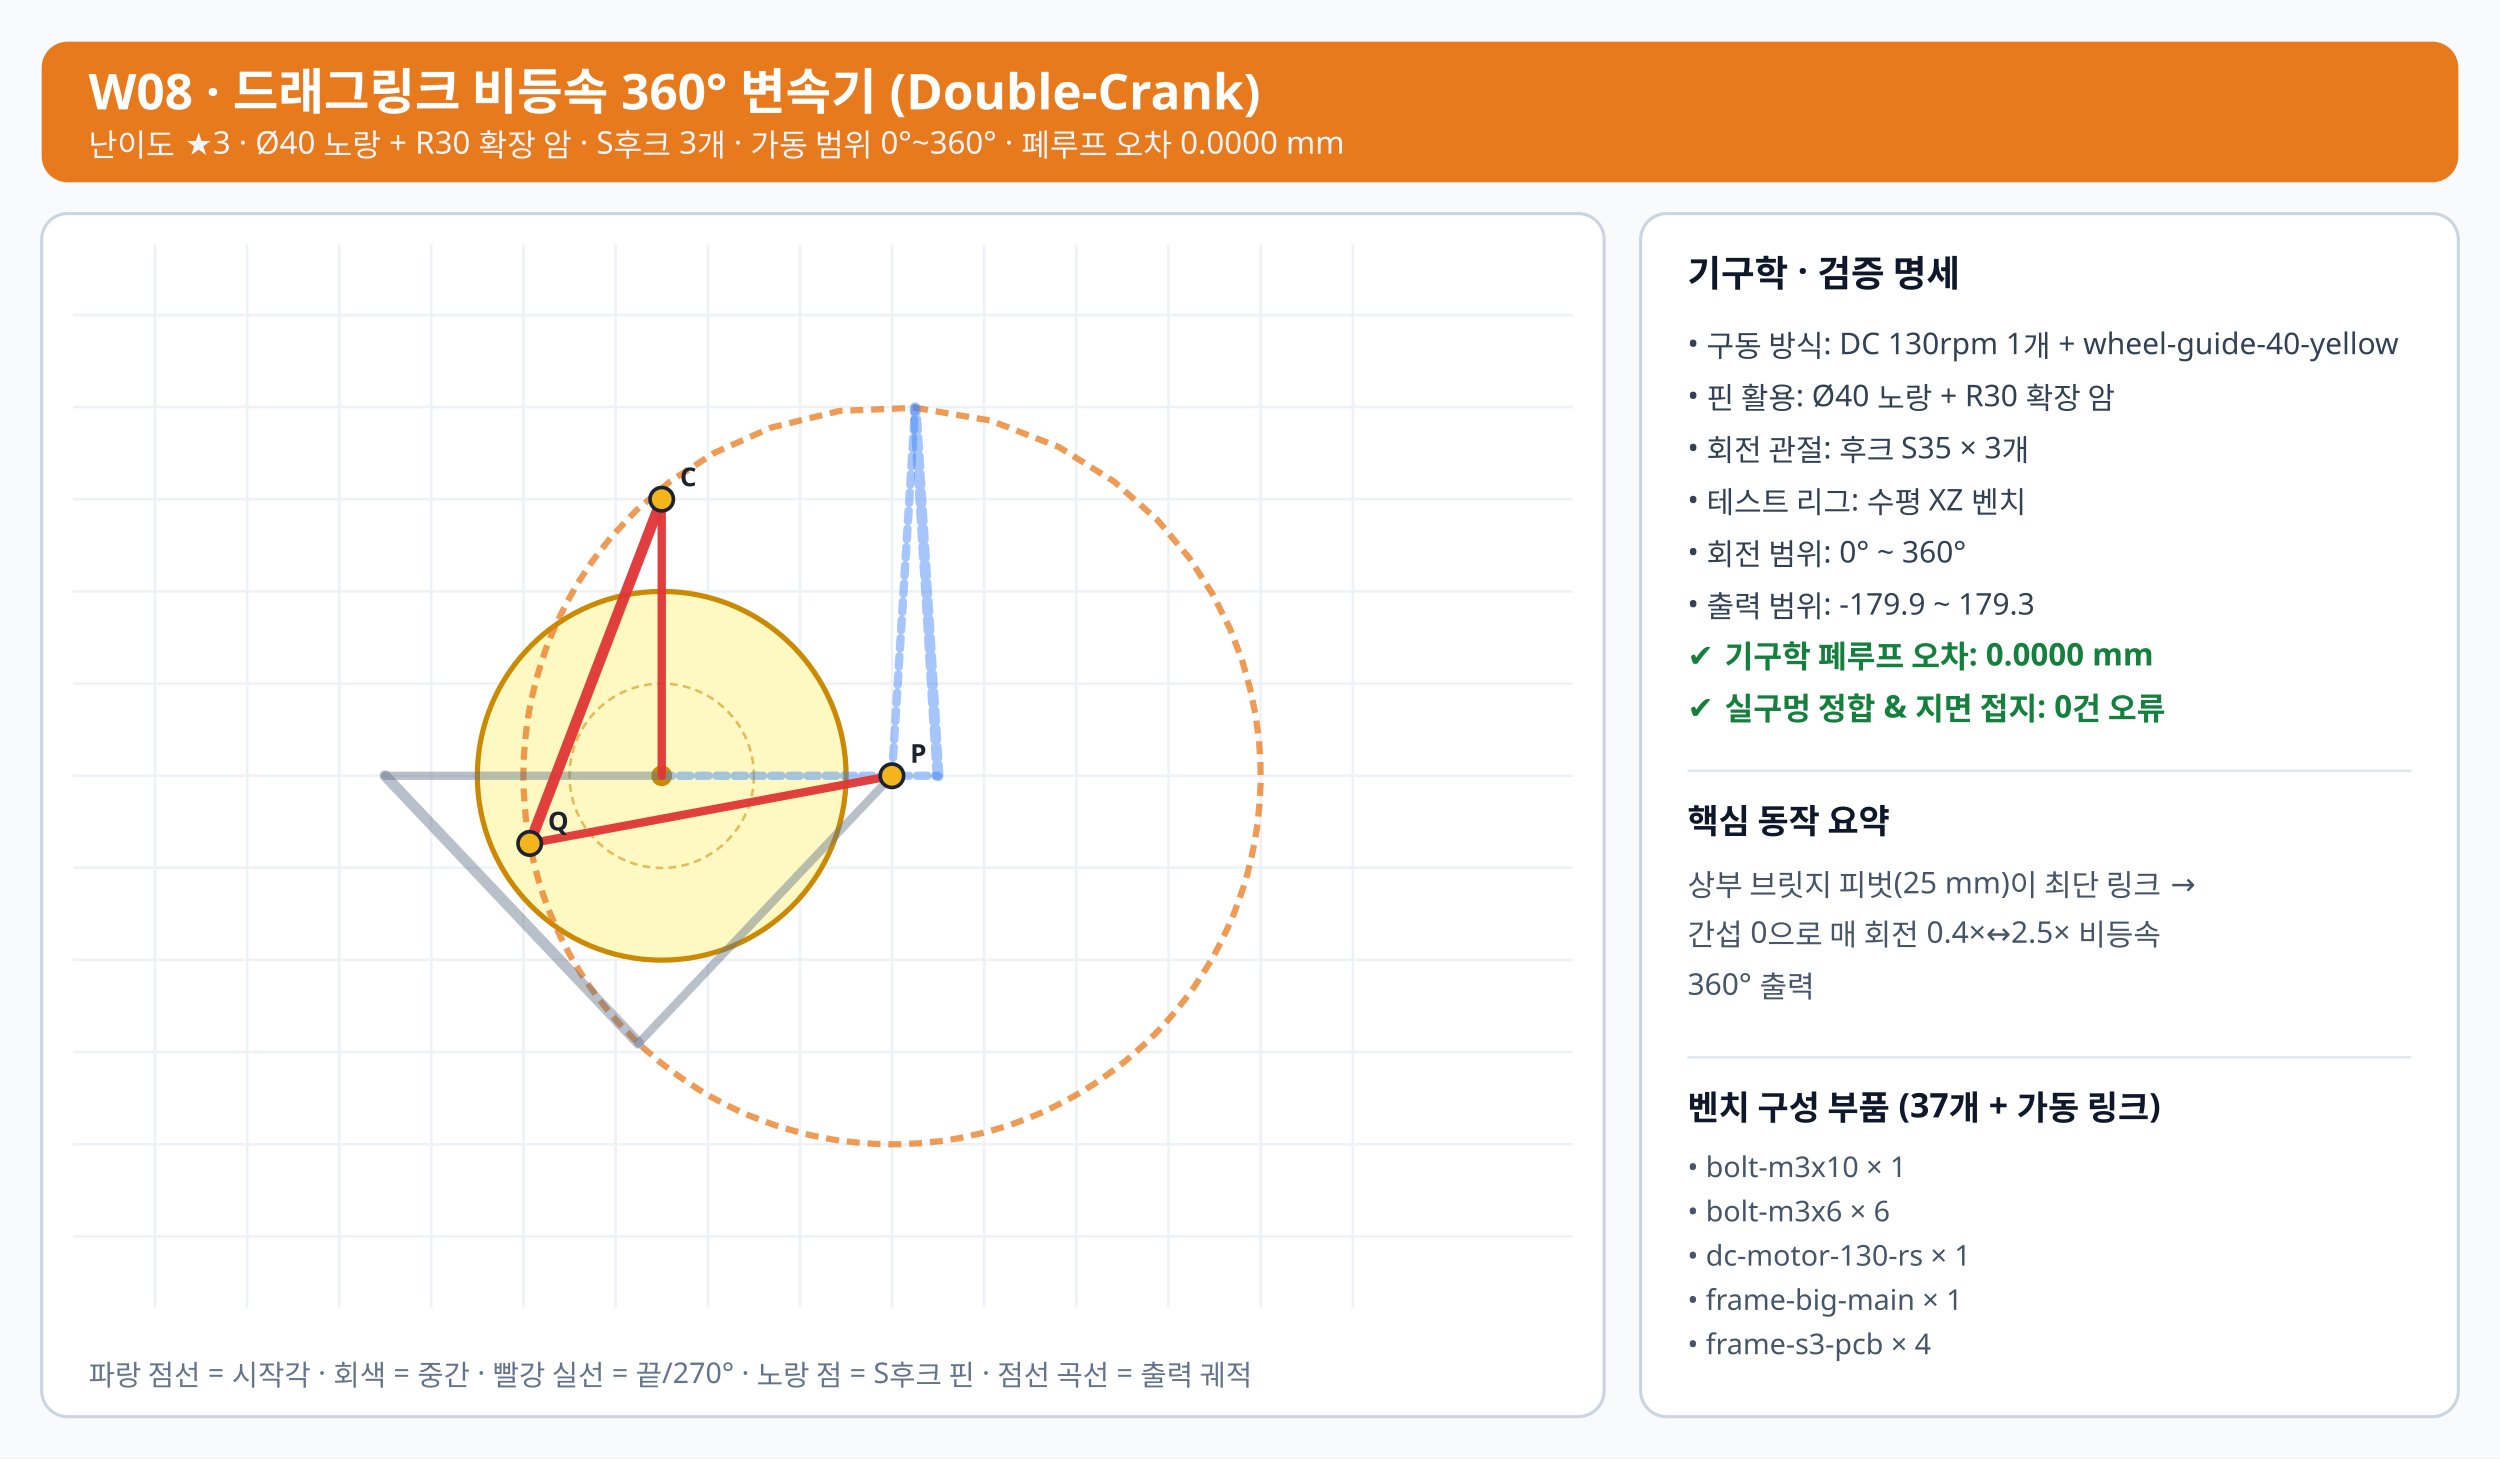
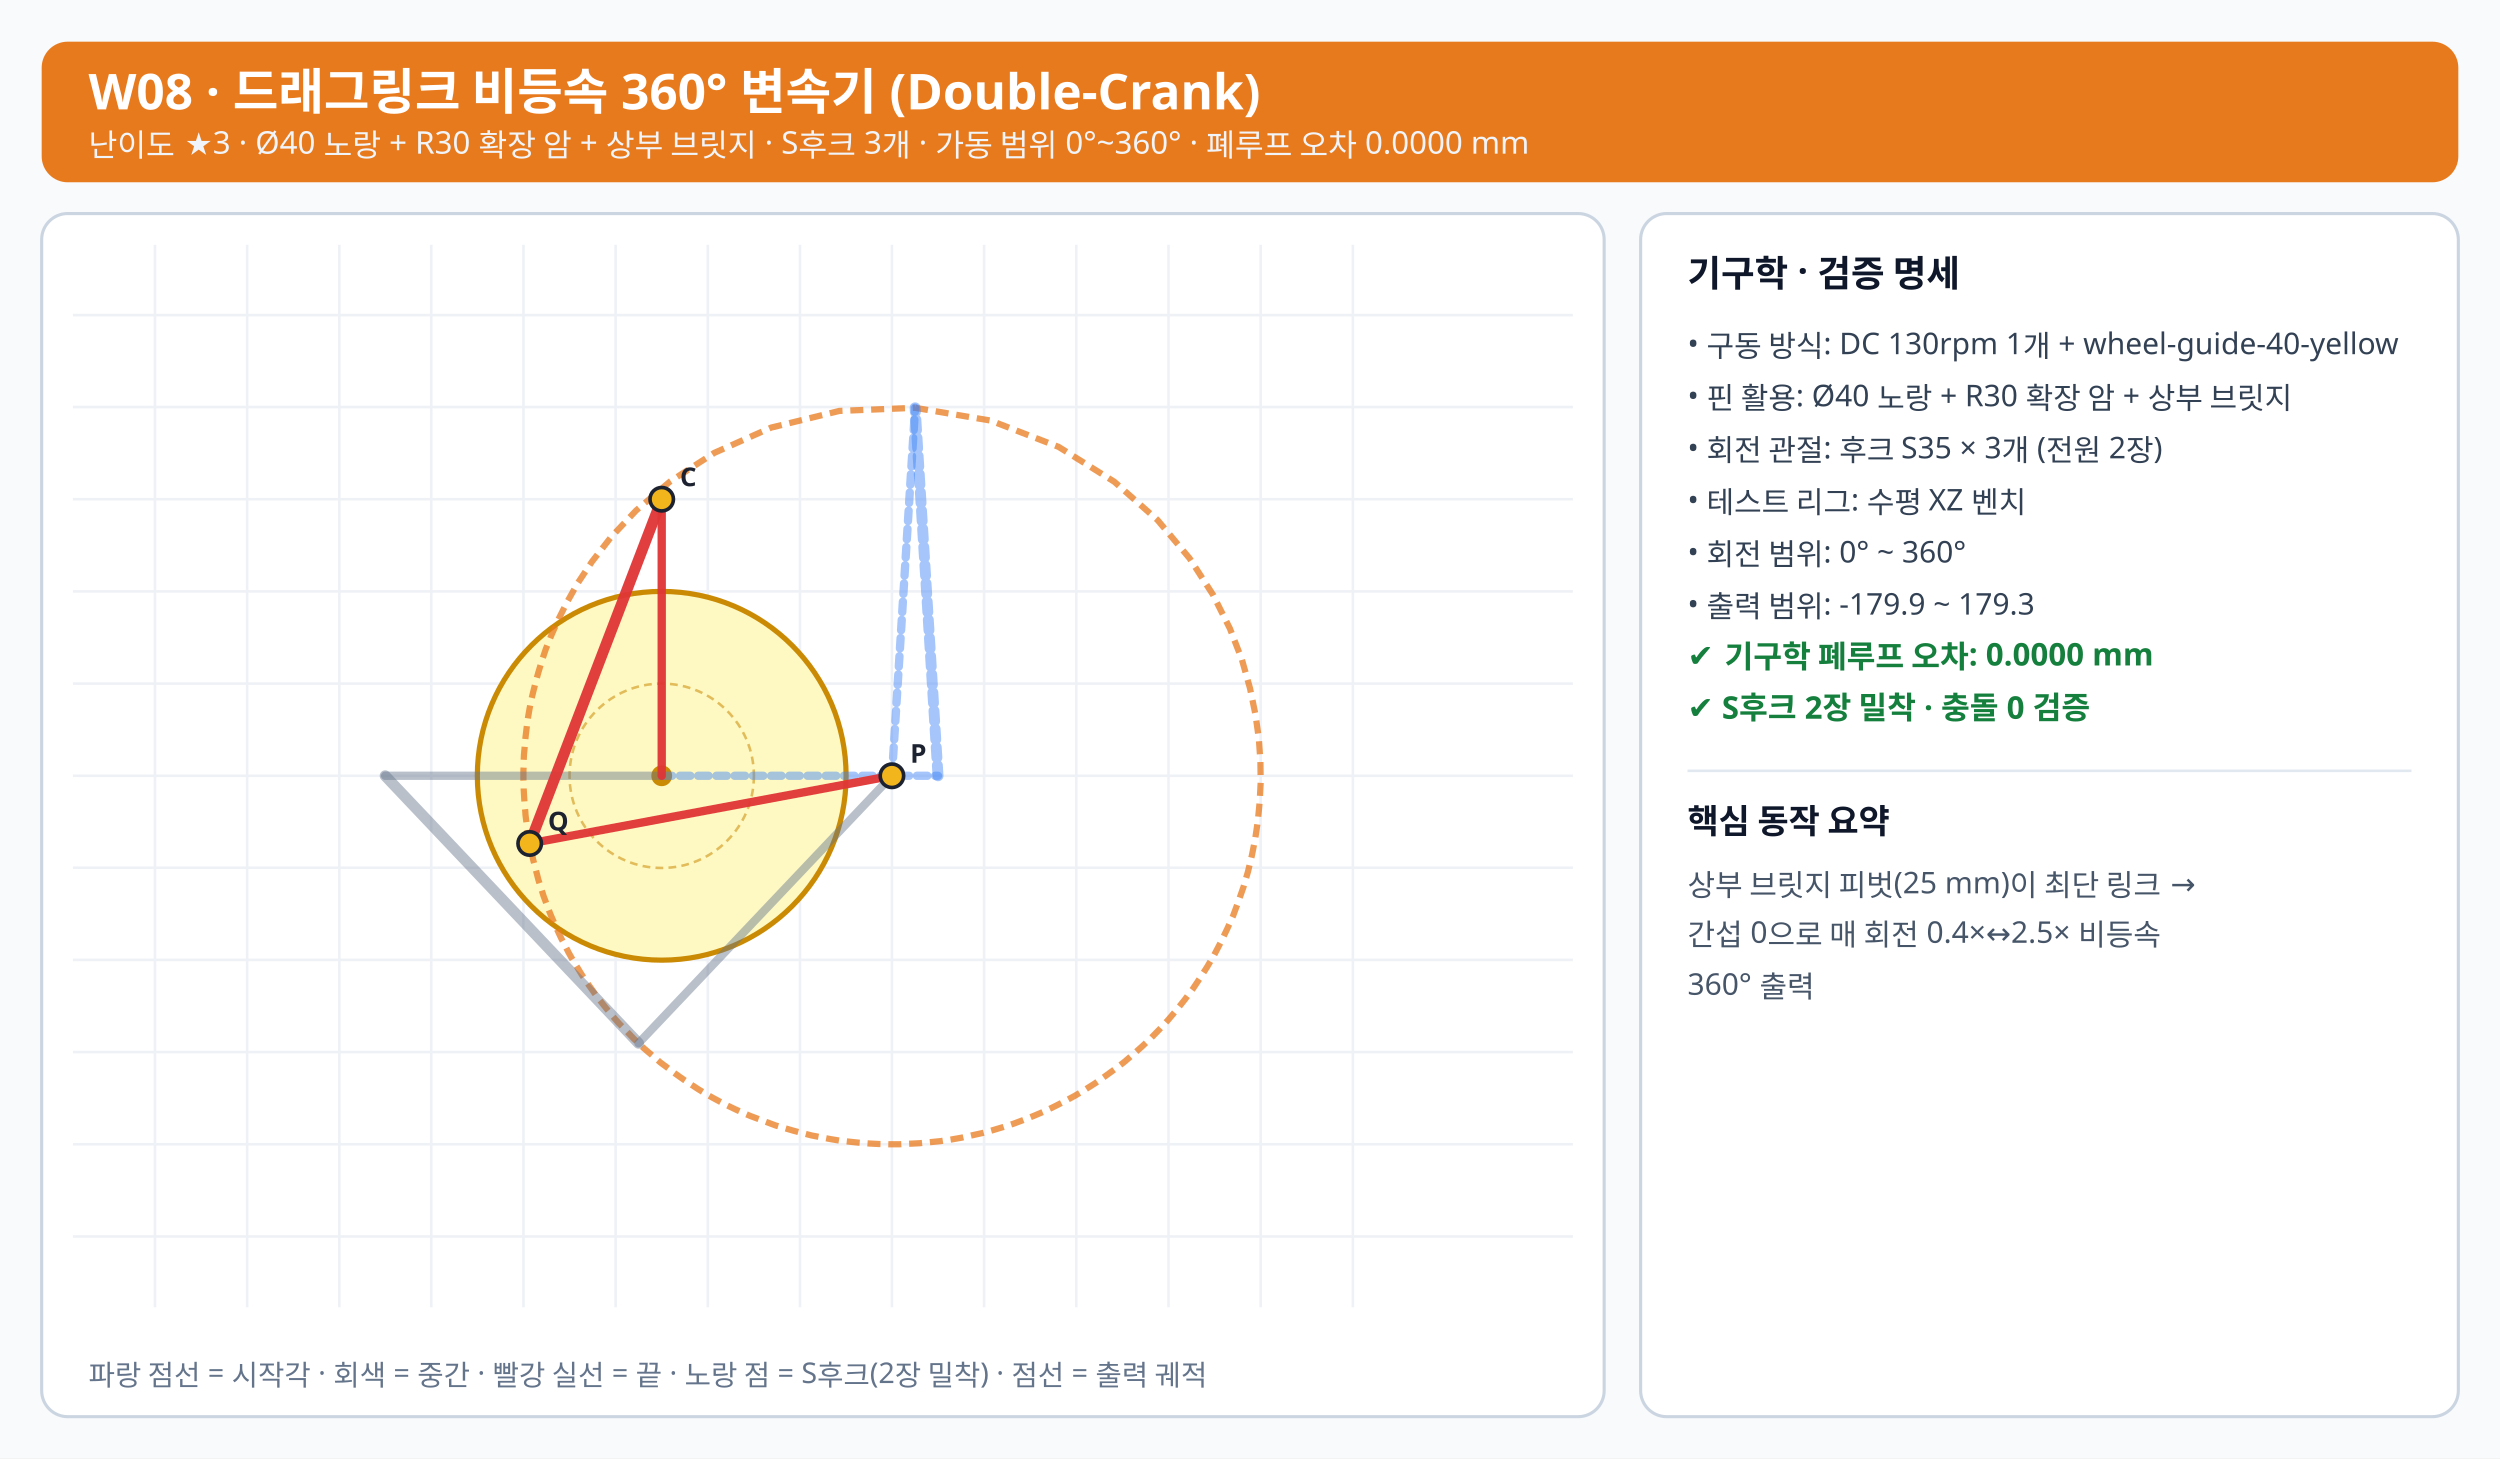
<svg xmlns="http://www.w3.org/2000/svg" viewBox="0 0 960 560" font-family="Pretendard,Apple SD Gothic Neo,sans-serif">
  <rect width="960" height="560" fill="#f8fafc" />
  <rect x="16" y="16" width="928" height="54" rx="10" fill="#e87a1e" />
  <text x="34" y="42" fill="#fff" font-size="19" font-weight="800">W08 · 드래그링크 비등속 360° 변속기 (Double-Crank)</text>
-   <text x="34" y="60" fill="#f1f5f9" font-size="12">난이도 ★3 · Ø40 노랑 + R30 확장 암 · S후크 3개 · 가동 범위 0°~360° · 폐루프 오차 0.0000 mm</text>
+   <text x="34" y="60" fill="#f1f5f9" font-size="12">난이도 ★3 · Ø40 노랑 + R30 확장 암 + 상부 브릿지 · S후크 3개 · 가동 범위 0°~360° · 폐루프 오차 0.0000 mm</text>
  <rect x="16" y="82" width="600" height="462" rx="10" fill="#fff" stroke="#cbd5e1" stroke-width="1.2" />
  <line x1="59.5" y1="94" x2="59.5" y2="502" stroke="#eef1f6" stroke-width="1" />
  <line x1="94.9" y1="94" x2="94.9" y2="502" stroke="#eef1f6" stroke-width="1" />
  <line x1="130.3" y1="94" x2="130.3" y2="502" stroke="#eef1f6" stroke-width="1" />
  <line x1="165.6" y1="94" x2="165.6" y2="502" stroke="#eef1f6" stroke-width="1" />
  <line x1="201.0" y1="94" x2="201.0" y2="502" stroke="#eef1f6" stroke-width="1" />
  <line x1="236.4" y1="94" x2="236.4" y2="502" stroke="#eef1f6" stroke-width="1" />
  <line x1="271.8" y1="94" x2="271.8" y2="502" stroke="#eef1f6" stroke-width="1" />
  <line x1="307.2" y1="94" x2="307.2" y2="502" stroke="#eef1f6" stroke-width="1" />
  <line x1="342.5" y1="94" x2="342.5" y2="502" stroke="#eef1f6" stroke-width="1" />
  <line x1="377.9" y1="94" x2="377.9" y2="502" stroke="#eef1f6" stroke-width="1" />
  <line x1="413.3" y1="94" x2="413.3" y2="502" stroke="#eef1f6" stroke-width="1" />
  <line x1="448.7" y1="94" x2="448.7" y2="502" stroke="#eef1f6" stroke-width="1" />
  <line x1="484.1" y1="94" x2="484.1" y2="502" stroke="#eef1f6" stroke-width="1" />
  <line x1="519.5" y1="94" x2="519.5" y2="502" stroke="#eef1f6" stroke-width="1" />
  <line x1="28" y1="121.0" x2="604" y2="121.0" stroke="#eef1f6" stroke-width="1" />
  <line x1="28" y1="156.3" x2="604" y2="156.3" stroke="#eef1f6" stroke-width="1" />
  <line x1="28" y1="191.7" x2="604" y2="191.7" stroke="#eef1f6" stroke-width="1" />
  <line x1="28" y1="227.1" x2="604" y2="227.1" stroke="#eef1f6" stroke-width="1" />
  <line x1="28" y1="262.5" x2="604" y2="262.5" stroke="#eef1f6" stroke-width="1" />
  <line x1="28" y1="297.9" x2="604" y2="297.9" stroke="#eef1f6" stroke-width="1" />
  <line x1="28" y1="333.2" x2="604" y2="333.2" stroke="#eef1f6" stroke-width="1" />
  <line x1="28" y1="368.6" x2="604" y2="368.6" stroke="#eef1f6" stroke-width="1" />
  <line x1="28" y1="404.0" x2="604" y2="404.0" stroke="#eef1f6" stroke-width="1" />
  <line x1="28" y1="439.4" x2="604" y2="439.4" stroke="#eef1f6" stroke-width="1" />
  <line x1="28" y1="474.8" x2="604" y2="474.8" stroke="#eef1f6" stroke-width="1" />
  <circle cx="254.1" cy="297.9" r="70.8" fill="#fef9c3" stroke="#ca8a04" stroke-width="2.0" />
  <circle cx="254.1" cy="297.9" r="35.4" fill="none" stroke="#ca8a04" stroke-width="1" stroke-opacity="0.55" stroke-dasharray="3 2" />
  <circle cx="254.1" cy="297.9" r="4" fill="#ca8a04" />
  <polyline points="351.4,156.6 380.4,161.5 406.5,171.6 427.9,185.0 444.5,199.7 456.8,214.4 465.8,228.4 472.3,241.4 476.9,253.3 480.0,264.3 482.1,274.4 483.4,283.7 484.0,292.4 484.1,300.5 483.7,308.1 483.0,315.3 482.0,322.1 480.7,328.6 479.2,334.8 477.5,340.6 475.5,346.3 473.5,351.7 471.2,356.8 468.8,361.8 466.3,366.6 463.6,371.2 460.8,375.6 458.0,379.8 455.0,383.8 451.9,387.7 448.7,391.5 445.4,395.1 442.1,398.5 438.6,401.8 435.1,404.9 431.6,407.9 427.9,410.7 424.2,413.4 420.5,416.0 416.7,418.4 412.9,420.7 409.0,422.8 405.1,424.8 401.2,426.7 397.2,428.4 393.2,430.0 389.2,431.5 385.2,432.8 381.2,434.0 377.2,435.1 373.1,436.0 369.1,436.9 365.1,437.6 361.1,438.2 357.1,438.6 353.1,439.0 349.2,439.2 345.3,439.4 341.4,439.4 337.5,439.3 333.7,439.1 329.9,438.8 326.1,438.4 322.4,438.0 318.8,437.4 315.2,436.7 311.6,436.0 308.1,435.1 304.7,434.2 301.3,433.2 297.9,432.2 294.7,431.0 291.5,429.8 288.3,428.6 285.2,427.3 282.2,425.9 279.3,424.5 276.4,423.0 273.6,421.5 270.8,419.9 268.2,418.3 265.6,416.6 263.0,414.9 260.6,413.2 258.2,411.5 255.9,409.7 253.6,408.0 251.4,406.1 249.3,404.3 247.2,402.5 245.2,400.6 243.3,398.8 241.5,396.9 239.7,395.0 237.9,393.2 236.2,391.3 234.6,389.4 233.1,387.6 231.6,385.7 230.1,383.8 228.7,382.0 227.4,380.1 226.1,378.3 224.8,376.4 223.6,374.6 222.5,372.8 221.4,371.0 220.3,369.2 219.3,367.5 218.3,365.7 217.4,363.9 216.5,362.2 215.6,360.5 214.8,358.8 214.0,357.1 213.2,355.4 212.5,353.7 211.8,352.1 211.1,350.4 210.5,348.8 209.9,347.2 209.3,345.6 208.7,344.0 208.2,342.4 207.7,340.8 207.2,339.3 206.7,337.7 206.3,336.1 205.9,334.6 205.5,333.1 205.1,331.5 204.7,330.0 204.4,328.5 204.0,326.9 203.7,325.4 203.4,323.9 203.2,322.3 202.9,320.8 202.6,319.3 202.4,317.7 202.2,316.2 202.0,314.6 201.8,313.0 201.7,311.4 201.5,309.8 201.4,308.2 201.3,306.5 201.2,304.8 201.1,303.1 201.1,301.4 201.0,299.6 201.0,297.7 201.0,295.8 201.1,293.9 201.1,291.9 201.2,289.8 201.4,287.7 201.6,285.4 201.8,283.1 202.1,280.6 202.4,278.0 202.8,275.3 203.3,272.4 203.9,269.2 204.7,265.9 205.6,262.3 206.7,258.3 208.0,254.0 209.6,249.2 211.7,244.0 214.3,238.1 217.6,231.5 221.8,224.0 227.3,215.7 234.6,206.3 244.3,196.0 257.3,184.9 274.3,173.9 296.1,164.2 322.3,157.8 351.4,156.6" fill="none" stroke="#e87a1e" stroke-width="2.4" stroke-opacity="0.75" stroke-dasharray="5 3" />
  <line x1="254.1" y1="297.9" x2="360.2" y2="297.9" stroke="#3b82f6" stroke-width="3.2" stroke-linecap="round" stroke-opacity="0.45" stroke-dasharray="4 3" />
  <line x1="360.2" y1="297.9" x2="351.4" y2="156.6" stroke="#3b82f6" stroke-width="4.2" stroke-linecap="round" stroke-opacity="0.45" stroke-dasharray="4 3" />
  <line x1="342.5" y1="297.9" x2="351.4" y2="156.6" stroke="#3b82f6" stroke-width="3.2" stroke-linecap="round" stroke-opacity="0.45" stroke-dasharray="4 3" />
  <line x1="254.1" y1="297.9" x2="147.9" y2="297.9" stroke="#64748b" stroke-width="3.2" stroke-linecap="round" stroke-opacity="0.45" />
  <line x1="147.9" y1="297.9" x2="245.2" y2="400.6" stroke="#64748b" stroke-width="4.2" stroke-linecap="round" stroke-opacity="0.45" />
  <line x1="342.5" y1="297.9" x2="245.2" y2="400.6" stroke="#64748b" stroke-width="3.2" stroke-linecap="round" stroke-opacity="0.45" />
  <line x1="254.1" y1="297.9" x2="254.1" y2="191.7" stroke="#e03636" stroke-width="3.2" stroke-linecap="round" stroke-opacity="0.95" />
  <line x1="254.1" y1="191.7" x2="203.4" y2="323.9" stroke="#e03636" stroke-width="4.2" stroke-linecap="round" stroke-opacity="0.95" />
  <line x1="342.5" y1="297.9" x2="203.4" y2="323.9" stroke="#e03636" stroke-width="3.2" stroke-linecap="round" stroke-opacity="0.95" />
  <circle cx="254.1" cy="191.7" r="4.5" fill="#f2b51c" stroke="#1d2230" stroke-width="1.4" />
  <text x="261.1" y="186.7" font-size="10" font-weight="700" fill="#1d2230">C</text>
  <circle cx="203.4" cy="323.9" r="4.5" fill="#f2b51c" stroke="#1d2230" stroke-width="1.4" />
  <text x="210.4" y="318.9" font-size="10" font-weight="700" fill="#1d2230">Q</text>
  <circle cx="342.5" cy="297.9" r="4.5" fill="#f2b51c" stroke="#1d2230" stroke-width="1.4" />
  <text x="349.5" y="292.9" font-size="10" font-weight="700" fill="#1d2230">P</text>
-   <text x="34" y="532" fill="#64748b" font-size="11">파랑 점선 = 시작각 · 회색 = 중간 · 빨강 실선 = 끝/270° · 노랑 점 = S후크 핀 · 점선 곡선 = 출력 궤적</text>
+   <text x="34" y="532" fill="#64748b" font-size="11">파랑 점선 = 시작각 · 회색 = 중간 · 빨강 실선 = 끝 · 노랑 점 = S후크(2장 밀착) · 점선 = 출력 궤적</text>
  <rect x="630" y="82" width="314" height="462" rx="10" fill="#fff" stroke="#cbd5e1" stroke-width="1.2" />
  <text x="648" y="110" fill="#0f172a" font-size="14" font-weight="800">기구학 · 검증 명세</text>
  <text x="648" y="136" fill="#334155" font-size="11.5">• 구동 방식: DC 130rpm 1개 + wheel-guide-40-yellow</text>
-   <text x="648" y="156" fill="#334155" font-size="11.5">• 핀 활용: Ø40 노랑 + R30 확장 암</text>
-   <text x="648" y="176" fill="#334155" font-size="11.5">• 회전 관절: 후크 S35 × 3개</text>
+   <text x="648" y="156" fill="#334155" font-size="11.5">• 핀 활용: Ø40 노랑 + R30 확장 암 + 상부 브릿지</text>
+   <text x="648" y="176" fill="#334155" font-size="11.5">• 회전 관절: 후크 S35 × 3개 (전원 2장)</text>
  <text x="648" y="196" fill="#334155" font-size="11.5">• 테스트 리그: 수평 XZ 벤치</text>
  <text x="648" y="216" fill="#334155" font-size="11.5">• 회전 범위: 0° ~ 360°</text>
  <text x="648" y="236" fill="#334155" font-size="11.5">• 출력 범위: -179.9 ~ 179.3</text>
  <text x="648" y="256" fill="#15803d" font-size="12" font-weight="800">✔ 기구학 폐루프 오차: 0.0000 mm</text>
-   <text x="648" y="276" fill="#15803d" font-size="12" font-weight="800">✔ 실구멍 정합 &amp; 지면 접지: 0건 오류</text>
+   <text x="648" y="276" fill="#15803d" font-size="12" font-weight="800">✔ S후크 2장 밀착 · 충돌 0 검증</text>
  <line x1="648" y1="296" x2="926" y2="296" stroke="#e2e8f0" />
  <text x="648" y="320" fill="#0f172a" font-size="13" font-weight="800">핵심 동작 요약</text>
  <text x="648" y="344" fill="#475569" font-size="11.5">상부 브릿지 피벗(25 mm)이 최단 링크 → </text>
  <text x="648" y="363" fill="#475569" font-size="11.5">간섭 0으로 매 회전 0.4×↔2.5× 비등속 </text>
  <text x="648" y="382" fill="#475569" font-size="11.5">360° 출력</text>
-   <line x1="648" y1="406" x2="926" y2="406" stroke="#e2e8f0" />
-   <text x="648" y="430" fill="#0f172a" font-size="13" font-weight="800">벤치 구성 부품 (37개 + 가동 링크)</text>
-   <text x="648" y="452" fill="#475569" font-size="11">• bolt-m3x10 × 1</text>
-   <text x="648" y="469" fill="#475569" font-size="11">• bolt-m3x6 × 6</text>
-   <text x="648" y="486" fill="#475569" font-size="11">• dc-motor-130-rs × 1</text>
-   <text x="648" y="503" fill="#475569" font-size="11">• frame-big-main × 1</text>
-   <text x="648" y="520" fill="#475569" font-size="11">• frame-s3-pcb × 4</text>
</svg>
